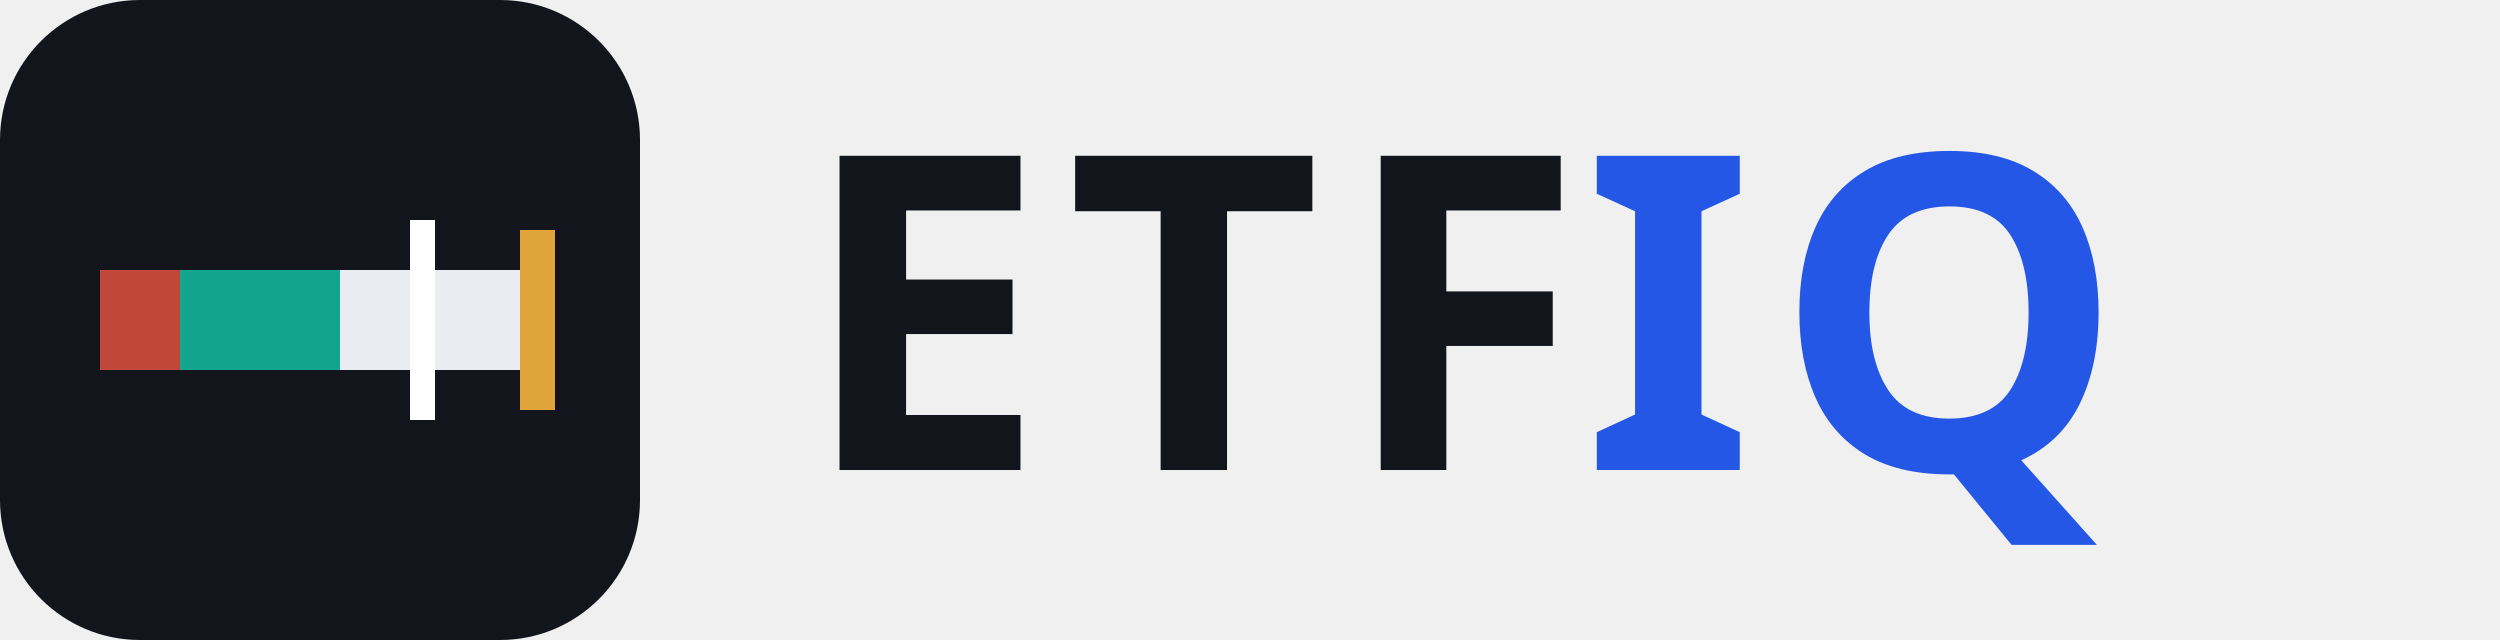
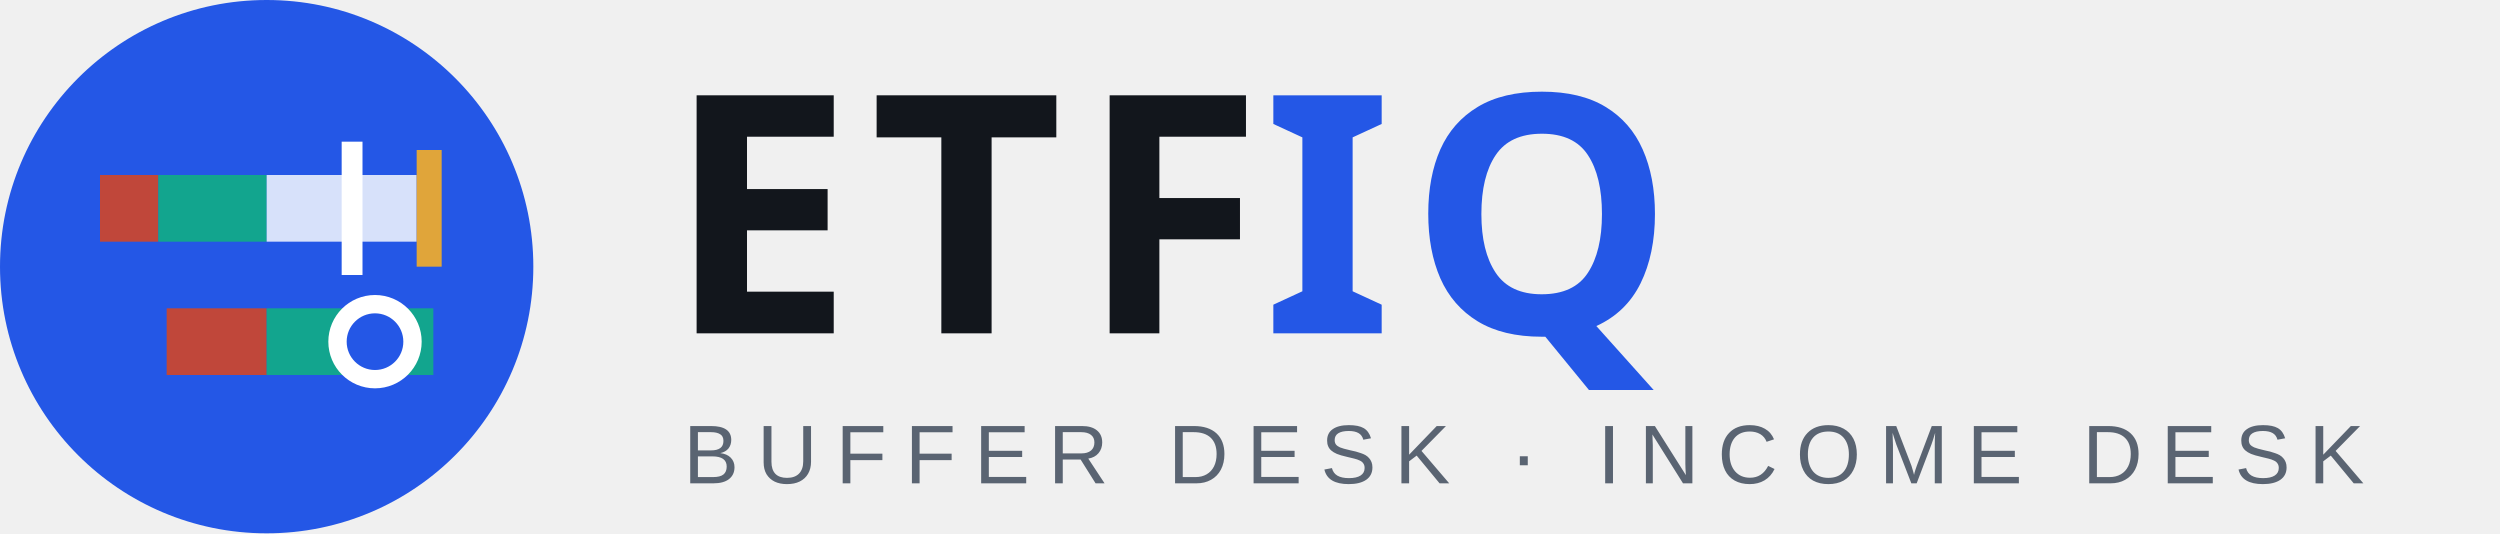
- <svg xmlns="http://www.w3.org/2000/svg" viewBox="0 0 250 64" width="250" height="64">
-   <rect width="64" height="64" rx="14" fill="#12161C" />
-   <rect x="10" y="27" width="8" height="10" fill="#C0473A" />
-   <rect x="18" y="27" width="16" height="10" fill="#12A58E" />
-   <rect x="34" y="27" width="18" height="10" fill="#E9EDF2" />
-   <rect x="52" y="23" width="3.5" height="18" fill="#E0A53A" />
-   <rect x="41" y="22" width="2.5" height="20" fill="#FFFFFF" />
-   <text x="80" y="47" font-family="Archivo Narrow, Archivo, Arial Narrow, sans-serif" font-weight="700" font-size="44" letter-spacing="2" fill="#12161C">ETF<tspan fill="#2457E6">IQ</tspan>
+ <svg xmlns="http://www.w3.org/2000/svg" viewBox="0 0 300 64" width="300" height="64">
+   <circle cx="32" cy="32" r="32" fill="#2457E6" />
+   <rect x="12" y="21" width="7" height="8" fill="#C0473A" />
+   <rect x="19" y="21" width="13" height="8" fill="#12A58E" />
+   <rect x="32" y="21" width="18" height="8" fill="#FFFFFF" fill-opacity=".82" />
+   <rect x="50" y="18" width="3" height="14" fill="#E0A53A" />
+   <rect x="41" y="17" width="2.5" height="16" fill="#FFFFFF" />
+   <rect x="20" y="37" width="12" height="8" fill="#C0473A" />
+   <rect x="32" y="37" width="20" height="8" fill="#12A58E" />
+   <circle cx="45" cy="41" r="4.5" fill="#2457E6" stroke="#FFFFFF" stroke-width="2.2" />
+   <text x="80" y="40" font-family="Archivo Narrow, Archivo, Arial Narrow, sans-serif" font-weight="700" font-size="40" letter-spacing="2" fill="#12161C">ETF<tspan fill="#2457E6">IQ</tspan>
  </text>
+   <text x="82" y="58" font-family="IBM Plex Sans, Arial, sans-serif" font-weight="500" font-size="10" letter-spacing="2.2" fill="#5A6472">BUFFER DESK · INCOME DESK</text>
</svg>
